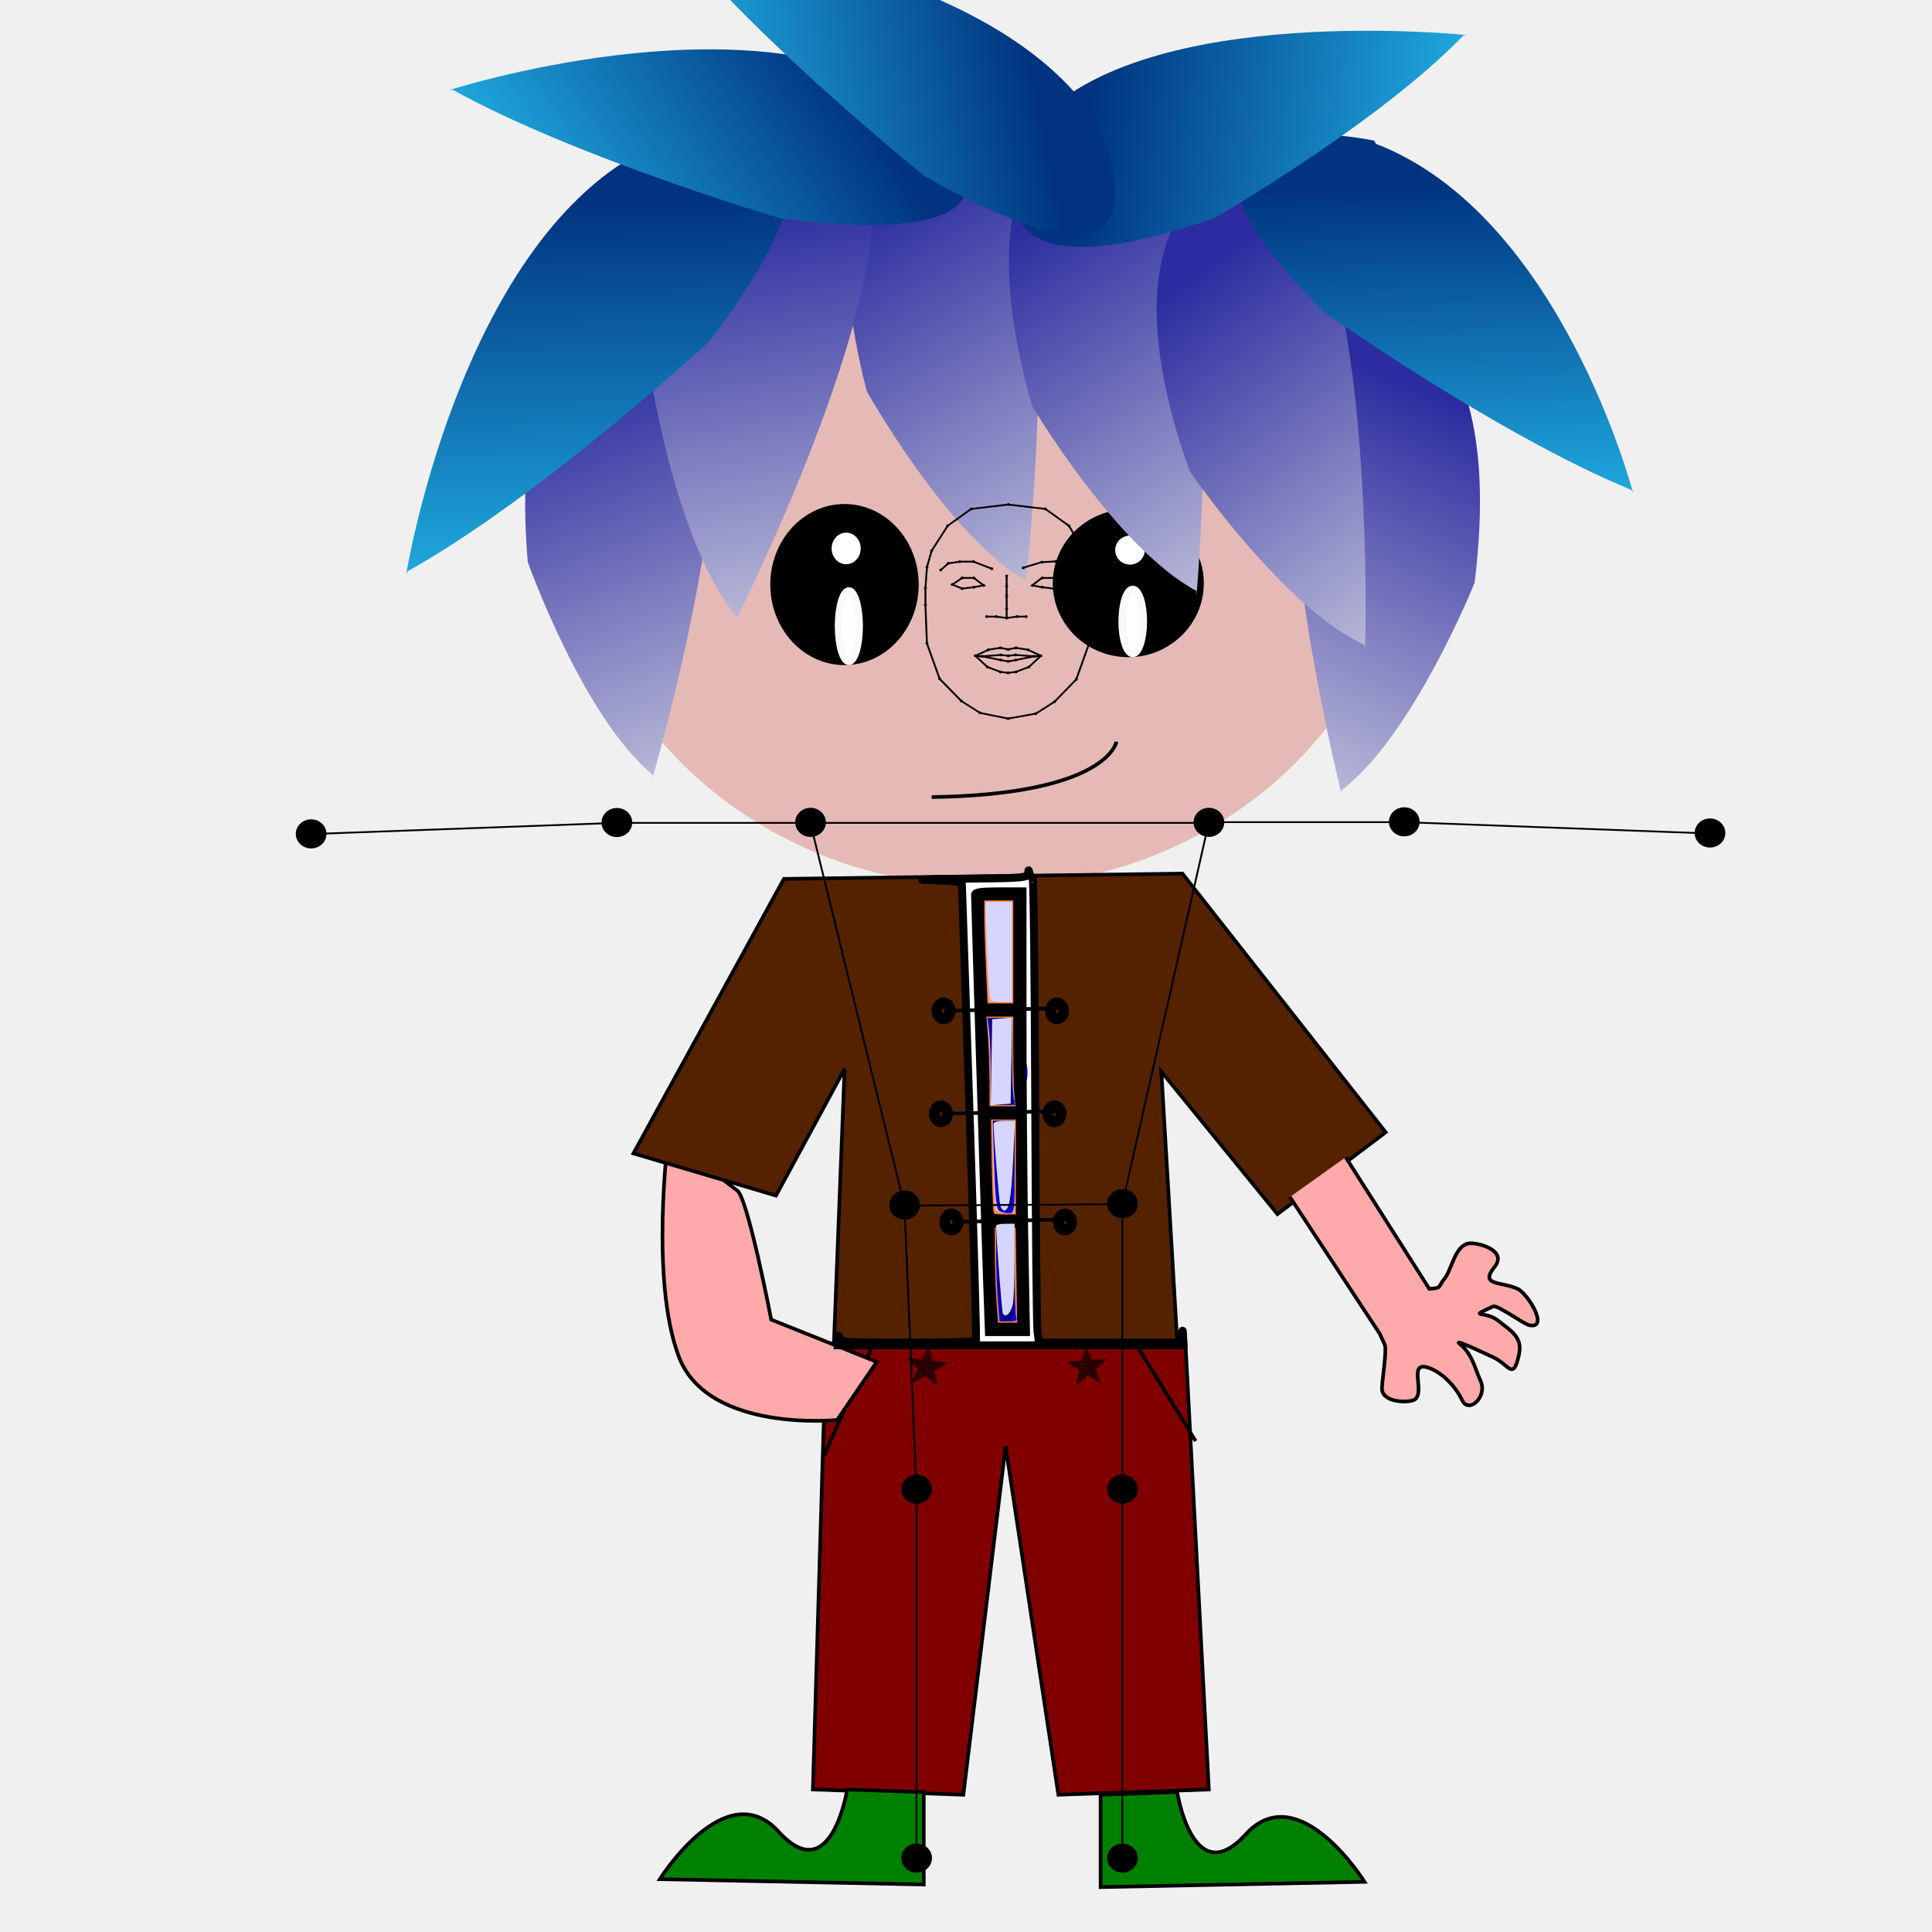
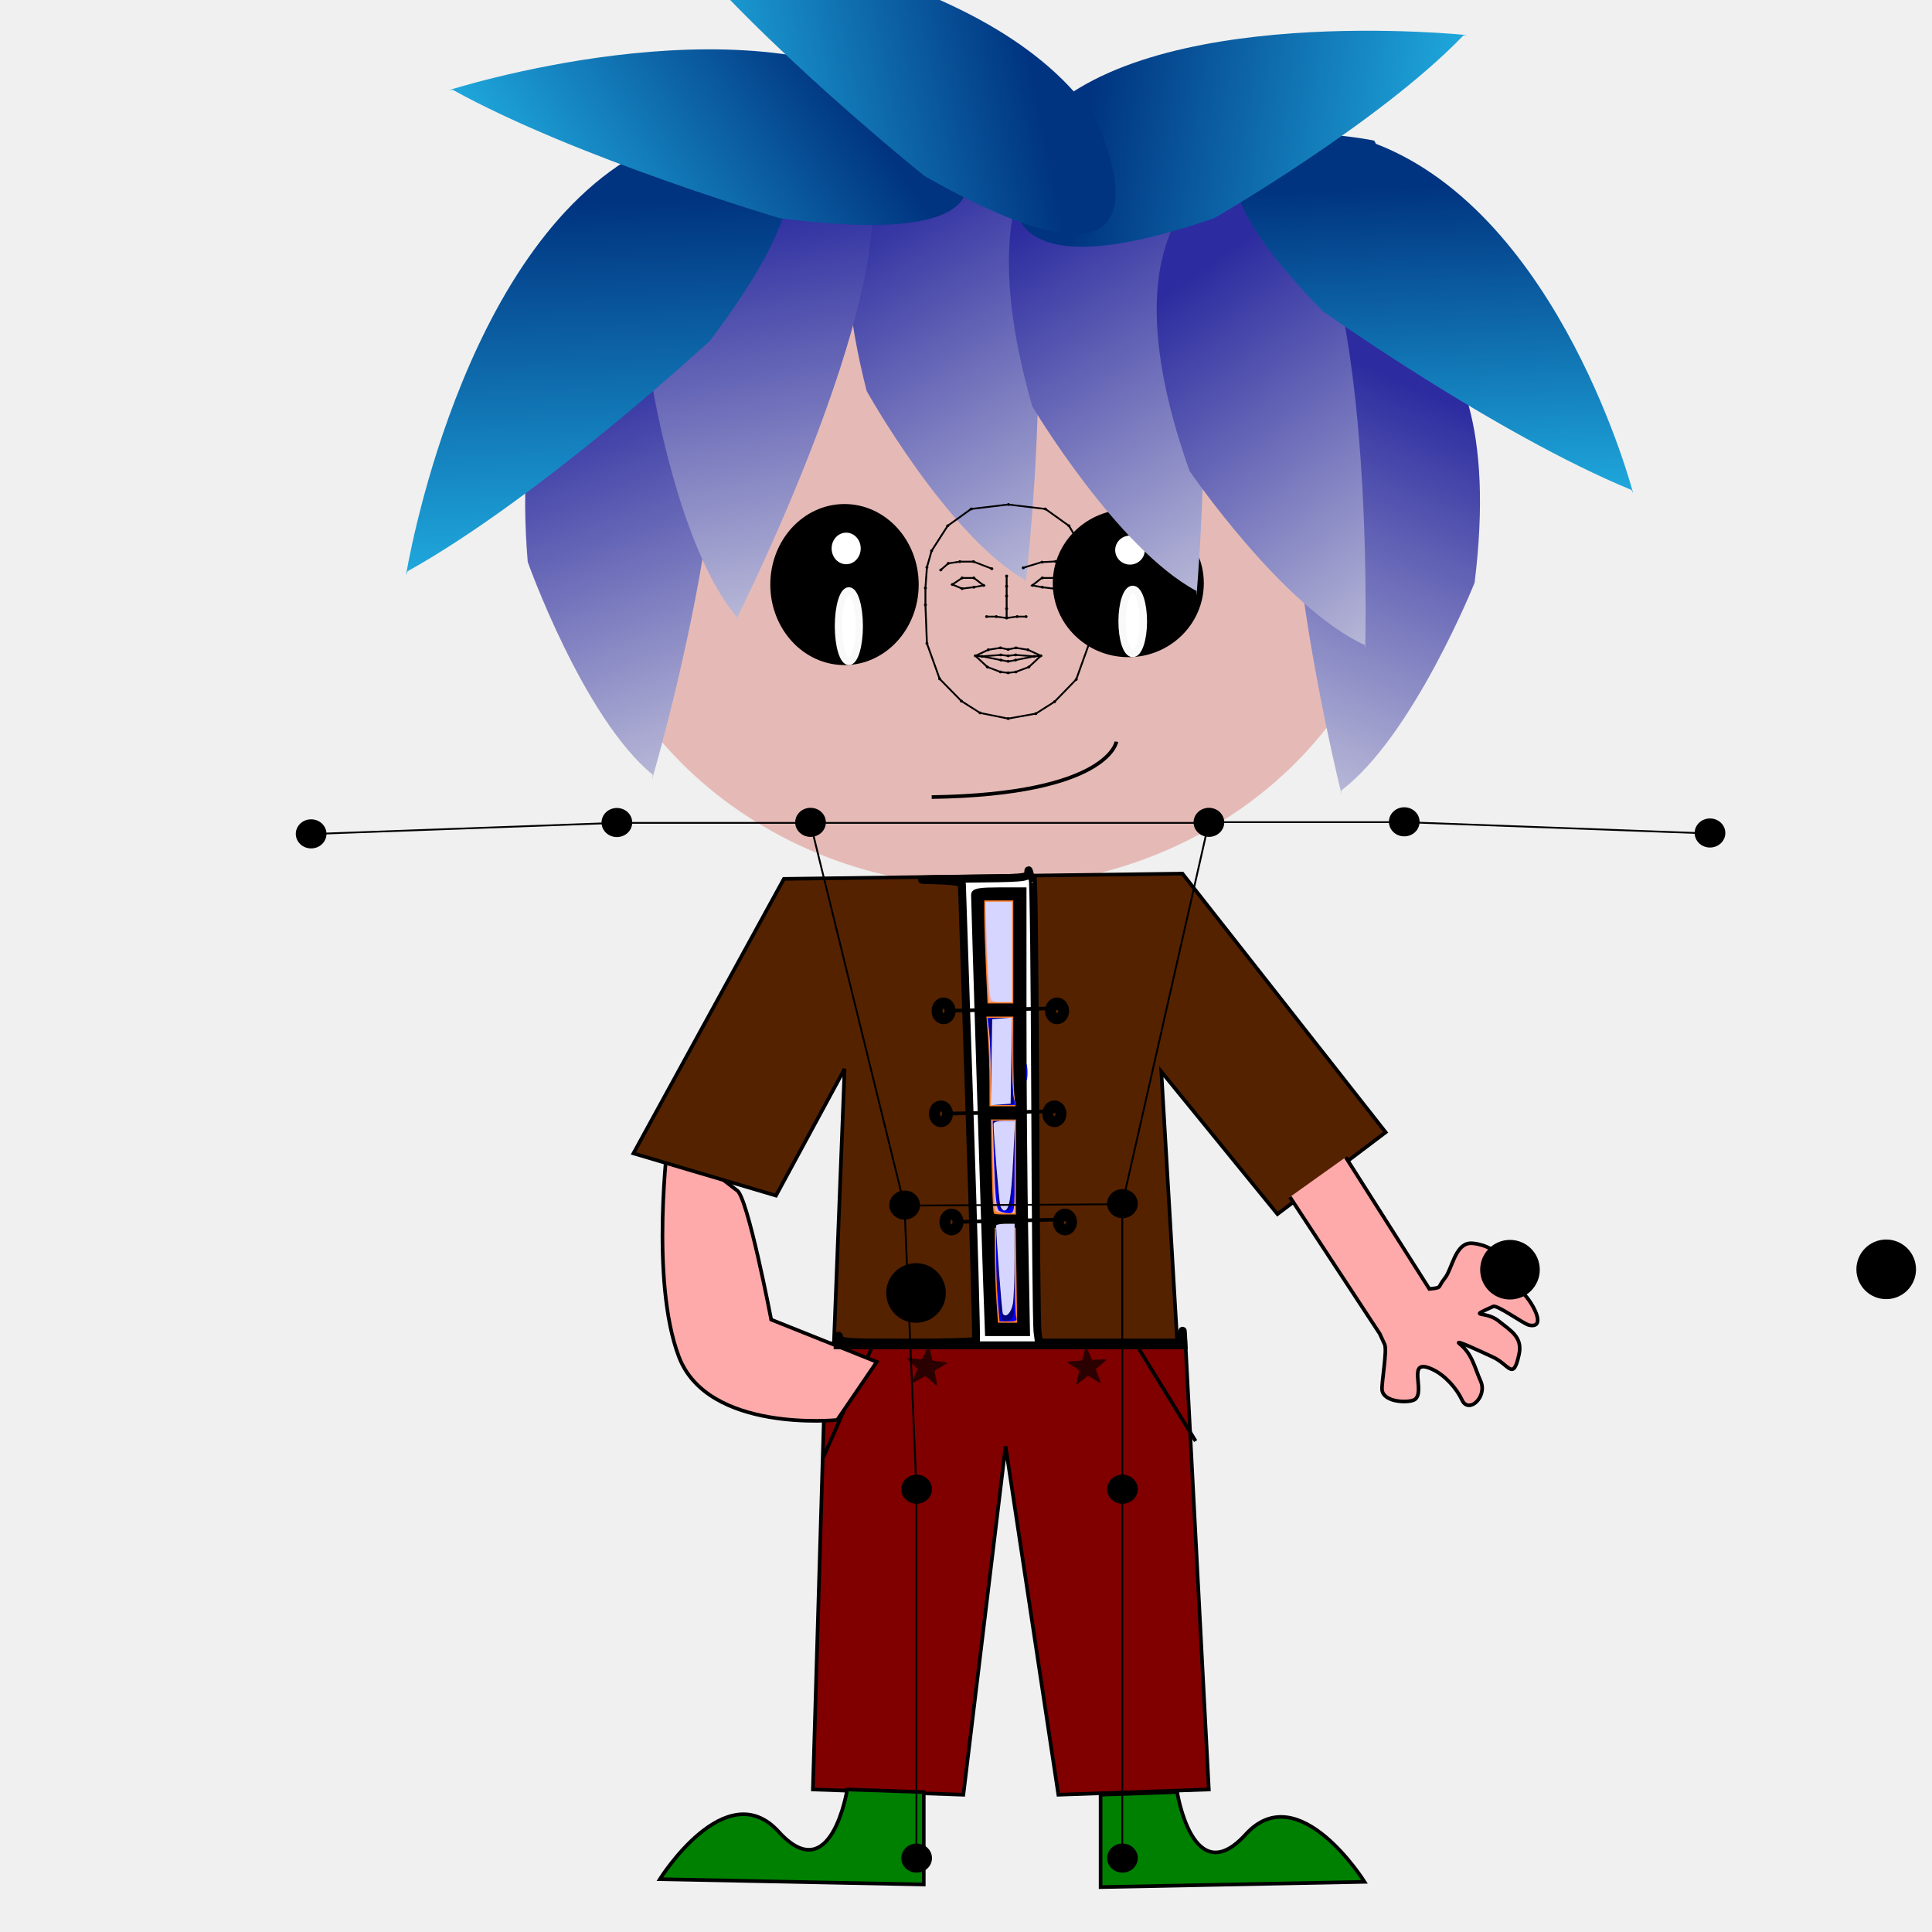
<svg xmlns="http://www.w3.org/2000/svg" xmlns:xlink="http://www.w3.org/1999/xlink" id="svg2" viewBox="0 0 531.5 531.5" version="1.0" width="566.933" height="566.933">
  <defs id="defs4">
    <linearGradient id="linearGradient2551">
      <stop id="stop2553" style="stop-color:#003380" offset="0" />
      <stop id="stop2555" style="stop-color:#2ad4ff" offset="1" />
    </linearGradient>
    <linearGradient id="linearGradient4985">
      <stop id="stop4987" style="stop-color:#2c2ca0" offset="0" />
      <stop id="stop4989" style="stop-color:#ececec" offset="1" />
    </linearGradient>
    <linearGradient id="linearGradient2939" y2="557.64" xlink:href="#linearGradient2551" gradientUnits="userSpaceOnUse" x2="-106.73" gradientTransform="matrix(-0.35013,0.6802,-0.89,-0.50663,599.26,295.66)" y1="440.74" x1="-180.07" />
    <linearGradient id="linearGradient2942" y2="557.64" xlink:href="#linearGradient2551" gradientUnits="userSpaceOnUse" x2="-106.73" gradientTransform="matrix(0.43166,0.70745,0.90133,-0.31379,-10.727,229.65)" y1="440.74" x1="-180.07" />
    <linearGradient id="linearGradient2945" y2="557.64" xlink:href="#linearGradient2551" gradientUnits="userSpaceOnUse" x2="-106.73" gradientTransform="matrix(-0.066015,0.76217,-1.0156,-0.13126,627.52,158.01)" y1="440.74" x1="-180.07" />
    <linearGradient id="linearGradient2948" y2="557.64" xlink:href="#linearGradient2551" gradientUnits="userSpaceOnUse" x2="-106.73" gradientTransform="matrix(-0.70271,0.48996,0.69721,0.70814,37.232,-176.57)" y1="440.74" x1="-180.07" />
    <linearGradient id="linearGradient2951" y2="557.64" xlink:href="#linearGradient2551" gradientUnits="userSpaceOnUse" x2="-106.73" gradientTransform="matrix(0.75788,0.51353,-0.66013,0.8733,510.01,-234.85)" y1="440.74" x1="-180.07" />
    <linearGradient id="linearGradient2954" y2="557.64" xlink:href="#linearGradient4985" gradientUnits="userSpaceOnUse" x2="-106.73" gradientTransform="matrix(-1.0333,0.7791,-0.093804,0.96797,158.12,-246.16)" y1="440.74" x1="-180.07" />
    <linearGradient id="linearGradient2957" y2="557.64" xlink:href="#linearGradient4985" gradientUnits="userSpaceOnUse" x2="-106.73" gradientTransform="matrix(-0.6044,1.1443,0.32633,0.91612,158.37,-180.13)" y1="440.74" x1="-180.07" />
    <linearGradient id="linearGradient2960" y2="557.64" xlink:href="#linearGradient4985" gradientUnits="userSpaceOnUse" x2="-106.73" gradientTransform="matrix(-0.67414,1.1046,0.26893,0.93458,134.63,-207.78)" y1="440.74" x1="-180.07" />
    <linearGradient id="linearGradient2963" y2="557.64" xlink:href="#linearGradient4985" gradientUnits="userSpaceOnUse" x2="-106.73" gradientTransform="matrix(-0.70535,1.085,0.24219,0.94186,98.241,-216.11)" y1="440.74" x1="-180.07" />
    <linearGradient id="linearGradient2966" y2="557.64" xlink:href="#linearGradient4985" gradientUnits="userSpaceOnUse" x2="-106.73" gradientTransform="matrix(-0.87594,0.95258,0.082196,0.96902,60.779,-187.9)" y1="440.74" x1="-180.07" />
    <linearGradient id="linearGradient2969" y2="557.64" xlink:href="#linearGradient4985" gradientUnits="userSpaceOnUse" x2="-106.73" gradientTransform="matrix(0.83742,0.98661,-0.12061,0.96499,503.61,-178.55)" y1="440.74" x1="-180.07" />
  </defs>
  <g id="illustration">
    <path id="path2781" style="fill:none;stroke:#000000;stroke-width:1px" d="m -50.1,326.01 c -0.242,0.25 -0.484,0.49 0,0 z" />
    <path id="path2791" style="opacity:0;stroke-width:3" d="m -106.735,492.287 c -2.107,2.749 -52.028,-17.379 -55.349,-16.394 -3.32,0.985 -34.188,45.08 -37.454,43.925 -3.265,-1.155 0.451,-54.852 -1.512,-57.706 -1.963,-2.854 -53.439,-18.585 -53.349,-22.047 0.089,-3.462 52.307,-16.521 54.414,-19.27 2.107,-2.749 1.161,-56.566 4.482,-57.551 3.32,-0.985 31.876,44.641 35.142,45.796 3.265,1.155 54.156,-16.375 56.119,-13.522 1.963,2.854 -32.606,44.111 -32.695,47.573 -0.089,3.462 32.309,46.446 30.202,49.194 z" />
    <path id="path2793" style="opacity:0;stroke-width:3" d="m -97.296,398.622 c 2.481,-0.242 32.071,-24.809 34.22,-23.547 2.149,1.262 -4.897,39.07 -3.9,41.355 0.997,2.284 33.505,22.835 32.969,25.268 -0.536,2.434 -38.671,7.416 -40.536,9.07 -1.865,1.654 -11.363,38.921 -13.844,39.163 -2.481,0.242 -19.003,-34.487 -21.152,-35.749 -2.149,-1.262 -40.528,1.22 -41.525,-1.064 -0.997,-2.284 26.927,-28.73 27.463,-31.164 0.536,-2.434 -13.684,-38.167 -11.82,-39.821 1.865,-1.654 35.645,16.731 38.125,16.489 z" />
    <path id="path2797" style="opacity:0;stroke-width:3" d="m -38.483,466.148 c -2.4,4.624 -82.095,-5.949 -86.754,-3.619 -4.66,2.33 -44.003,72.439 -49.142,71.585 -5.139,-0.853 -19.711,-79.915 -23.367,-83.626 -3.656,-3.711 -82.491,-19.464 -83.267,-24.616 -0.776,-5.152 69.913,-43.441 72.312,-48.065 2.4,-4.624 -6.979,-84.468 -2.32,-86.798 4.66,-2.33 62.919,53.067 68.058,53.92 5.139,0.853 78.177,-32.74 81.833,-29.029 3.656,3.711 -31.027,76.238 -30.25,81.39 0.776,5.152 55.296,64.234 52.896,68.858 z" />
    <g id="g2977">
      <ellipse id="path3179" style="opacity:0.8;fill:#d36b5f;fill-opacity:0.502" transform="translate(40.661,-91.487)" cx="231.259" cy="230.896" rx="114.359" ry="104.557" />
      <g id="g3503" transform="matrix(1.4259,0,0,1.3958,-247.58,-225.5)">
        <g id="g3505" transform="matrix(0.47141,0,0,0.46059,176.19,138.56)">
          <ellipse id="path3507" style="fill:#000000;fill-rule:evenodd;stroke:#000000;stroke-width:3" transform="translate(-7.2609,-97.296)" cx="463.607" cy="396.807" rx="29.407" ry="30.133" />
          <ellipse id="path3509" style="fill:#ffffff;fill-rule:evenodd;stroke:#f9f9f9;stroke-width:3" transform="translate(-9.4391,-92.939)" cx="467.6" cy="408.787" rx="4.357" ry="13.796" />
        </g>
        <circle id="path3511" style="fill:#ffffff;fill-rule:evenodd;stroke:#000000;stroke-width:3" transform="translate(-30.212,-25.54)" cx="421.857" cy="295.518" r="4.357" />
      </g>
      <path id="path3301" style="fill:url(#linearGradient2969);fill-rule:evenodd" d="M 405.67,160.31 C 416.23,74.61 366.8,80.095 366.8,80.095 l 0.16,1.292 c -27.87,18.278 2.17,137.38 2.17,137.38 l -0.16,-1.29 c 19.79,-14.94 36.7,-57.17 36.7,-57.17 z" />
      <path id="path5009" style="fill:url(#linearGradient2966);fill-rule:evenodd" d="m 145.18,154.58 c -7.14,-86.048 42.03,-78.604 42.03,-78.604 l -0.2,1.285 c 27.12,19.37 -7.63,137.19 -7.63,137.19 l 0.21,-1.28 c -19.18,-15.72 -34.41,-58.59 -34.41,-58.59 z" />
      <path id="path5033" style="fill:url(#linearGradient2963);fill-rule:evenodd" d="M 238.42,107.56 C 217.06,23.899 266.79,23.062 266.79,23.062 l 0.01,1.301 c 29.97,14.591 15.3,136.55 15.3,136.55 l -0.01,-1.3 c -21.53,-12.31 -43.67,-52.05 -43.67,-52.05 z" />
      <path id="path5035" style="fill:url(#linearGradient2960);fill-rule:evenodd" d="M 283.97,111.77 C 260.24,28.752 309.93,26.498 309.93,26.498 l 0.04,1.3 c 30.37,13.73 19.18,136.05 19.18,136.05 l -0.04,-1.3 c -21.87,-11.69 -45.14,-50.78 -45.14,-50.78 z" />
      <path id="path5037" style="fill:url(#linearGradient2957);fill-rule:evenodd" d="M 327.24,129.55 C 298.4,48.162 347.85,42.834 347.85,42.834 l 0.13,1.295 c 31.16,11.822 27.58,134.61 27.58,134.61 l -0.13,-1.3 c -22.55,-10.31 -48.19,-47.89 -48.19,-47.89 z" />
      <path id="path5045" style="fill:url(#linearGradient2954);fill-rule:evenodd" d="m 179.42,105.92 c 8.48,-85.93 55.51,-69.744 55.51,-69.744 l -0.44,1.226 c 23.19,23.941 -32.23,133.57 -32.23,133.57 l 0.44,-1.22 c -16.04,-18.92 -23.28,-63.83 -23.28,-63.83 z" />
      <path id="path3233" style="fill:url(#linearGradient2951);fill-rule:evenodd" d="M 195.3,93.759 C 253.7,16.263 177.25,40.474 177.25,40.474 l -0.41,1.045 c -50.66,26.642 -65.14,116.69 -65.14,116.69 l 0.41,-1.04 c 36.95,-20.6 83.19,-63.411 83.19,-63.411 z" />
      <path id="path2557" style="fill:url(#linearGradient2948);fill-rule:evenodd" d="m 363.96,85.638 c -61.7,-62.851 14.09,-46.951 14.09,-46.951 l 0.47,0.871 c 50.9,19.645 70.76,96.102 70.76,96.102 l -0.46,-0.87 C 411.61,119.46 363.96,85.638 363.96,85.638 Z" />
      <path id="path2561" style="fill:url(#linearGradient2945);fill-rule:evenodd" d="m 214.61,60.051 c 90.05,11.516 34.94,-34.713 34.94,-34.713 l -1.04,0.119 C 203.37,-0.899 123.49,24.815 123.49,24.815 l 1.04,-0.119 c 33.86,18.755 90.08,35.355 90.08,35.355 z" />
      <path id="path2563" style="fill:url(#linearGradient2942);fill-rule:evenodd" d="M 334.12,59.973 C 254.15,87.678 284.13,33.72 284.13,33.72 l 1.05,-0.082 C 315.29,0.312 403.64,9.665 403.64,9.665 l -1.05,0.082 c -23.1,24.042 -68.47,50.226 -68.47,50.226 z" />
      <path id="path3361" style="fill:url(#linearGradient2939);fill-rule:evenodd" d="m 254.34,48.429 c 78.95,44.804 45.49,-18.872 45.49,-18.872 l -1.01,-0.284 C 267.06,-12.23 183.38,-18.734 183.38,-18.734 l 1.01,0.284 c 24.23,30.198 69.95,66.879 69.95,66.879 z" />
      <g id="g3497" transform="matrix(1.401,0,0,1.5206,-315.91,-259.65)">
        <g id="g3471" transform="matrix(0.47141,0,0,0.46059,176.19,138.56)">
          <ellipse id="path3449" style="fill:#000000;fill-rule:evenodd;stroke:#000000;stroke-width:3" transform="translate(-7.2609,-97.296)" cx="463.607" cy="396.807" rx="29.407" ry="30.133" />
          <ellipse id="path3453" style="fill:#ffffff;fill-rule:evenodd;stroke:#f9f9f9;stroke-width:3" transform="translate(-9.4391,-92.939)" cx="467.6" cy="408.787" rx="4.357" ry="13.796" />
        </g>
        <circle id="path3477" style="fill:#ffffff;fill-rule:evenodd;stroke:#000000;stroke-width:3" transform="translate(-30.212,-25.54)" cx="421.857" cy="295.518" r="4.357" />
      </g>
      <path id="path2626" style="fill:none;stroke:#000000;stroke-width:1px" d="m 256.31,219.28 c 48.65,-0.73 50.83,-15.25 50.83,-15.25" />
      <g id="g2852" transform="translate(44.291,-102.38)">
        <path id="path2776" style="fill:#800000;fill-rule:evenodd;stroke:#000000;stroke-width:1px" d="m 182.97,471.96 -3.63,122.71 41.39,1.45 11.62,-95.85 14.52,95.85 41.39,-1.45 -6.54,-124.89 z" />
        <path id="path2784" style="fill:#2b0000;fill-rule:evenodd" transform="translate(7.987,-69.704)" d="m 205.483,553.279 c -0.214,0.122 -2.932,-2.571 -3.177,-2.598 -0.245,-0.027 -3.482,2.014 -3.664,1.848 -0.182,-0.166 1.539,-3.583 1.489,-3.824 -0.05,-0.241 -2.991,-2.689 -2.89,-2.914 0.101,-0.224 3.883,0.357 4.097,0.235 0.214,-0.122 1.633,-3.676 1.878,-3.649 0.245,0.027 0.861,3.804 1.043,3.969 0.182,0.166 4.001,0.417 4.051,0.658 0.05,0.241 -3.351,1.994 -3.453,2.218 -0.101,0.224 0.839,3.934 0.626,4.056 z" />
        <path id="path2786" style="fill:#2b0000;fill-rule:evenodd" transform="translate(-5.8087,-65.348)" d="m 264.296,548.196 c -0.183,0.153 -3.232,-1.956 -3.47,-1.941 -0.238,0.016 -2.98,2.51 -3.182,2.383 -0.202,-0.127 0.862,-3.678 0.773,-3.9 -0.089,-0.221 -3.308,-2.059 -3.25,-2.29 0.059,-0.231 3.764,-0.317 3.948,-0.47 0.183,-0.153 0.936,-3.782 1.174,-3.798 0.238,-0.016 1.465,3.482 1.666,3.609 0.202,0.127 3.887,-0.279 3.975,-0.058 0.089,0.221 -2.859,2.469 -2.918,2.7 -0.059,0.231 1.466,3.61 1.283,3.763 z" />
        <path id="path2788" style="fill:none;stroke:#000000;stroke-width:1px" d="m 196.04,471.96 -13.79,31.22" />
        <path id="path2790" style="fill:none;stroke:#000000;stroke-width:1px" d="m 267.2,470.5 17.43,28.32" />
      </g>
      <path id="path2873" style="fill:#ffaaaa;fill-rule:evenodd;stroke:#000000;stroke-width:1px" d="m 202.72,327.47 c 2.9,1.45 9.44,35.57 9.44,35.57 l 29.04,11.62 -10.89,15.98 c 0,0 -35.58,3.63 -43.56,-17.43 -7.99,-21.06 -2.91,-60.27 -2.91,-60.27 z" />
      <g id="g2942" transform="translate(44.291,-91.487)">
        <g id="g2711" transform="translate(-177.89)">
          <path id="path3626" style="fill:#552200;fill-rule:evenodd;stroke:#000000;stroke-width:1px" d="m 349.25,333.27 -41.39,75.52 39.21,11.61 18.88,-34.85 -2.91,74.79 h 94.4 l -4.36,-74.06 31.95,39.21 29.77,-22.51 -55.91,-71.16 z" />
          <path id="path2683" style="fill:none;stroke:#000000;stroke-width:1px" d="m 397.17,333.27 c -0.97,-0.96 -0.97,-0.96 0,0 z" />
          <path id="path2693" style="fill:#ffffff;fill-rule:evenodd;stroke:#000000;stroke-width:2.178" d="m 364.16,459.95 c 0.06,-1.23 0.16,-1.32 0.41,-0.36 0.31,1.17 1.82,1.27 18.76,1.27 10.13,0 18.56,-0.24 18.75,-0.54 0.18,-0.3 -0.6,-28.48 -1.75,-62.63 -1.15,-34.14 -2.09,-62.48 -2.11,-62.96 -0.01,-0.64 -2.55,-0.95 -8.92,-1.12 -4.89,-0.12 -0.8,-0.3 9.08,-0.38 16.54,-0.15 17.98,-0.26 18.06,-1.43 0.08,-1.21 0.1,-1.21 0.41,0 0.18,0.7 0.56,1.27 0.83,1.27 0.27,0 0.59,27.37 0.71,60.81 0.12,33.45 0.4,62.2 0.63,63.9 l 0.4,3.08 h 19.47 19.48 l 0.3,-2 c 0.28,-1.85 0.31,-1.83 0.41,0.37 l 0.11,2.36 h -47.56 -47.56 z m 51.22,-28.25 c -0.26,-14.44 -0.48,-41.73 -0.48,-60.63 V 336.7 h -6.54 c -4.74,0 -6.53,0.25 -6.52,0.91 0.01,2.53 2.91,95.67 3.33,107.1 l 0.48,13.25 h 5.11 5.1 z" />
        </g>
        <g id="g2908">
          <g id="g2875">
            <g id="g2716">
              <g id="g2654" style="fill:#552200;stroke:#000000">
                <ellipse id="path2628" style="fill:#552200;fill-rule:evenodd;stroke:#000000;stroke-width:3" cx="215.285" cy="369.579" rx="1.815" ry="2.178" />
                <ellipse id="path2630" style="fill:#552200;fill-rule:evenodd;stroke:#000000;stroke-width:3" transform="translate(31.222)" cx="215.285" cy="369.579" rx="1.815" ry="2.178" />
                <path id="path2652" style="fill:#552200;fill-rule:evenodd;stroke:#000000;stroke-width:1px" d="m 215.65,369.58 31.22,-0.73" />
              </g>
              <g id="g2659" style="fill:#552200;stroke:#000000" transform="translate(2.1783,58.087)">
                <ellipse id="path2661" style="fill:#552200;fill-rule:evenodd;stroke:#000000;stroke-width:3" cx="215.285" cy="369.579" rx="1.815" ry="2.178" />
                <ellipse id="path2663" style="fill:#552200;fill-rule:evenodd;stroke:#000000;stroke-width:3" transform="translate(31.222)" cx="215.285" cy="369.579" rx="1.815" ry="2.178" />
                <path id="path2665" style="fill:#552200;fill-rule:evenodd;stroke:#000000;stroke-width:1px" d="m 215.65,369.58 31.22,-0.73" />
              </g>
              <g id="g2667" style="fill:#552200;stroke:#000000" transform="translate(-0.72609,28.317)">
                <ellipse id="path2669" style="fill:#552200;fill-rule:evenodd;stroke:#000000;stroke-width:3" cx="215.285" cy="369.579" rx="1.815" ry="2.178" />
                <ellipse id="path2671" style="fill:#552200;fill-rule:evenodd;stroke:#000000;stroke-width:3" transform="translate(31.222)" cx="215.285" cy="369.579" rx="1.815" ry="2.178" />
                <path id="path2673" style="fill:#552200;fill-rule:evenodd;stroke:#000000;stroke-width:1px" d="m 215.65,369.58 31.22,-0.73" />
              </g>
            </g>
            <path id="path2730" style="fill:#ff7f2a;fill-rule:evenodd;stroke:#000000;stroke-width:2.178" d="m 225.87,358.26 c -0.26,-5.69 -0.48,-12.55 -0.48,-15.25 v -4.9 h 5.08 5.09 v 15.25 15.25 h -4.61 -4.61 z" />
            <path id="path2732" style="fill:#ff7f2a;fill-rule:evenodd;stroke:#000000;stroke-width:2.178" d="m 226.84,389.48 c 0,-4.09 -0.22,-10.14 -0.47,-13.43 l -0.47,-5.99 h 4.83 4.83 v 11.16 c 0,6.14 0.2,12.19 0.45,13.43 l 0.45,2.27 h -4.81 -4.81 z" />
            <path id="path2734" style="fill:#ff7f2a;fill-rule:evenodd;stroke:#000000;stroke-width:2.178" d="m 227.97,425.06 c -0.2,-0.9 -0.45,-7.27 -0.56,-14.16 l -0.2,-12.53 4.53,0.01 h 4.54 v 14.15 14.16 h -3.98 c -3.54,0 -4.02,-0.18 -4.33,-1.63 z" />
            <path id="path2736" style="fill:#ff7f2a;fill-rule:evenodd;stroke:#000000;stroke-width:2.178" d="m 228.77,449.82 c -0.26,-3.66 -0.48,-10.03 -0.48,-14.16 v -7.51 h 3.97 3.96 l 0.21,14.15 0.21,14.16 h -3.7 -3.7 z" />
            <path id="path2746" style="fill:#e9afaf;fill-rule:evenodd" d="m 227.32,358.99 c -0.26,-4.5 -0.47,-10.71 -0.47,-13.8 l -0.01,-5.63 h 3.63 3.63 v 13.8 13.79 h -3.15 -3.16 z" />
            <path id="path2748" style="fill:#e9afaf;fill-rule:evenodd" d="m 228.29,390.57 c 0,-2.7 -0.21,-8.09 -0.47,-11.98 l -0.47,-7.08 h 3.38 3.37 l 0.01,8.17 c 0,4.49 0.21,9.88 0.46,11.98 l 0.46,3.81 h -3.37 -3.37 z" />
            <path id="path2750" style="fill:#e9afaf;fill-rule:evenodd" d="m 229.39,424.33 c -0.18,-0.5 -0.41,-6.21 -0.53,-12.7 l -0.2,-11.8 h 3.08 3.09 v 12.7 12.71 h -2.56 c -1.41,0 -2.71,-0.41 -2.88,-0.91 z" />
            <path id="path2752" style="fill:#0000ff;fill-rule:evenodd" d="m 230.22,449.46 c -0.26,-3.06 -0.47,-8.78 -0.47,-12.71 v -7.15 h 2.54 2.54 v 11.56 c 0,6.35 0.2,12.07 0.44,12.7 0.35,0.91 -0.08,1.15 -2.07,1.15 h -2.51 z" />
            <path id="path2754" style="fill:#0000ff;fill-rule:evenodd" d="m 230.58,424.6 c -0.73,-0.46 -1.08,-3.7 -1.37,-12.7 l -0.4,-12.07 h 3.01 3.01 v 12.7 c 0,12.7 0,12.71 -1.63,12.7 -0.9,-0.01 -2.08,-0.29 -2.62,-0.63 z" />
            <path id="path2756" style="fill:#0000ff;fill-rule:evenodd" d="m 237.94,386.39 c 0.01,-1.99 0.15,-2.72 0.32,-1.62 0.16,1.1 0.16,2.74 -0.01,3.63 -0.18,0.89 -0.31,-0.01 -0.31,-2.01 z" />
            <path id="path2758" style="fill:#0000ff;fill-rule:evenodd" d="m 228.29,387.3 c 0,-4.49 -0.21,-9.88 -0.47,-11.98 l -0.45,-3.81 h 3.37 3.36 v 9.71 c 0,5.34 0.21,10.73 0.46,11.98 l 0.45,2.27 h -3.36 -3.36 z" />
            <path id="path2762" style="fill:#000080;fill-rule:evenodd" d="m 230.91,452.65 c -0.2,-1.3 -0.56,-7.02 -0.8,-12.71 l -0.43,-10.34 h 2.58 2.57 v 12.26 c 0,10.52 -0.16,12.33 -1.15,12.71 -2.01,0.77 -2.41,0.49 -2.77,-1.92 z" />
            <path id="path2764" style="fill:#000080;fill-rule:evenodd" d="m 230.18,421.43 c -0.21,-1.7 -0.58,-7.25 -0.82,-12.34 l -0.45,-9.26 h 2.96 2.96 v 5.26 c -0.01,2.9 -0.22,8.45 -0.48,12.35 -0.44,6.75 -0.54,7.07 -2.13,7.07 -1.41,0 -1.72,-0.46 -2.04,-3.08 z" />
            <path id="path2766" style="fill:#000080;fill-rule:evenodd" d="m 228.29,385.12 c -0.01,-5.69 -0.21,-11.08 -0.45,-11.98 -0.41,-1.52 -0.21,-1.63 2.91,-1.63 h 3.35 v 10.83 c 0,5.96 0.2,11.35 0.44,11.98 0.37,0.95 -0.15,1.15 -2.9,1.15 h -3.35 z" />
            <path id="path2768" style="fill:#d5d5ff;fill-rule:evenodd" d="m 228,364.79 c -0.2,-1.29 -0.55,-7.5 -0.79,-13.79 l -0.43,-11.44 h 3.66 3.66 v 13.8 13.79 h -2.87 c -2.68,0 -2.89,-0.15 -3.23,-2.36 z" />
            <path id="path2770" style="fill:#d5d5ff;fill-rule:evenodd" d="m 228.46,383.72 0.2,-11.85 2.74,-0.22 2.74,-0.23 -0.2,11.84 -0.2,11.85 -2.74,0.22 -2.74,0.23 z" />
            <path id="path2772" style="fill:#d5d5ff;fill-rule:evenodd" d="m 230.9,423.24 c -0.33,-1.04 -1.85,-19.32 -1.87,-22.5 -0.01,-0.58 1.06,-0.91 2.96,-0.91 h 2.96 l -0.52,10.71 c -0.52,10.63 -1.1,13.97 -2.44,13.97 -0.38,0 -0.87,-0.57 -1.09,-1.27 z" />
            <path id="path2774" style="fill:#d5d5ff;fill-rule:evenodd" d="m 231.6,452.89 c -0.28,-0.46 -1.83,-20.76 -1.85,-24.2 0,-0.3 1.14,-0.54 2.54,-0.54 h 2.54 l -0.01,9.62 c 0,5.29 -0.21,10.82 -0.45,12.3 -0.42,2.54 -1.97,4.12 -2.77,2.82 z" />
          </g>
        </g>
      </g>
      <path id="path2981" style="fill:#ffaaaa;fill-rule:evenodd;stroke:#000000;stroke-width:1px" d="m 354.86,329.3 24.71,37.61 c 0.46,0.99 0.91,1.97 1.36,2.95 0.73,1.61 -0.91,10.69 -0.72,12.48 0.39,3.62 7.68,3.68 9.06,2.63 2.99,-2.26 -2.6,-11.68 4.79,-8.26 3.54,1.64 6.75,5.38 8.14,8.42 1.83,3.99 7.09,-0.89 5.12,-5.21 -1.59,-3.47 -2.23,-7.38 -5.76,-10.22 -1.91,-1.54 5.92,2.15 9.18,3.66 4.49,2.07 5.52,6.71 7.15,-0.77 1.03,-4.76 -2.29,-6.5 -5.65,-9.21 -3.74,-3.01 -8.74,-0.64 -1.46,-3.97 1.11,-0.51 8.4,4.82 9.85,5.13 5.73,1.25 -0.29,-8.67 -3.14,-9.98 -4.47,-2.07 -10.59,-0.75 -6.33,-6.03 3.71,-4.61 -4.7,-6.73 -6.9,-6.49 -3.99,0.43 -4.86,7.19 -6.72,9.51 -2.28,2.83 -0.6,2.64 -4.32,3.04 L 370.2,318.35" />
      <path id="path2807" style="fill:#008000;fill-rule:evenodd;stroke:#000000;stroke-width:1px" d="m 302.78,493.74 v 25.41 l 72.61,-1.45 c 0,0 -18.15,-29.04 -32.68,-13.07 -14.52,15.97 -18.87,-11.62 -18.87,-11.62 z" />
      <path id="path2809" style="fill:#008000;fill-rule:evenodd;stroke:#000000;stroke-width:1px" d="m 254.13,493.01 v 25.42 l -72.61,-1.46 c 0,0 18.15,-29.04 32.68,-13.07 14.52,15.98 18.87,-11.61 18.87,-11.61 z" />
+       <circle id="rightShoulder_1_" cx="518.9" cy="349.2" r="8.2" />
+       <circle id="rightElbow_1_" cx="415.4" cy="349.3" r="8.2" />
+       <circle id="rightWrist_1_" cx="252" cy="355.7" r="8.2" />
+       <circle id="rightHip_1_" cx="569.2" cy="565" r="8.2" />
+       <circle id="rightKnee_1_" cx="575.6" cy="725.2" r="8.2" />
+       <circle id="rightAnkle_1_" cx="575.6" cy="933.2" r="8.2" />
+       <circle id="leftElbow_1_" cx="836.2" cy="348.9" r="8.2" />
+       <circle id="leftWrist_1_" cx="999.6" cy="355.2" r="8.2" />
+       <circle id="leftHip_1_" cx="685.6" cy="564.2" r="8.2" />
+       <circle id="leftKnee_1_" cx="685.6" cy="725.2" r="8.2" />
+       <circle id="leftAnkle_1_" cx="685.6" cy="933.2" r="8.2" />
+       <circle id="rightEye0_1_" cx="594.7" cy="215.1" r="0.8" />
+       <circle id="rightBrow1_1_" cx="592.5" cy="203.2" r="0.8" />
+       <circle id="rightBrow4_1_" cx="615.8" cy="206.2" r="0.8" />
+       <circle id="nose1_1_" cx="623.7" cy="216.1" r="0.8" />
+       <circle id="rightBrow3_1_" cx="606" cy="202.2" r="0.8" />
+       <circle id="rightEye1_1_" cx="599.9" cy="211.4" r="0.8" />
+       <circle id="rightBrow0_1_" cx="588.5" cy="206.9" r="0.8" />
+       <circle id="rightBrow2_1_" cx="598.7" cy="202.2" r="0.8" />
+       <circle id="rightEye5_1_" cx="599.9" cy="217.4" r="0.8" />
+       <circle id="rightEye2_1_" cx="606.2" cy="211.4" r="0.8" />
+       <circle id="rightEye3_1_" cx="611.4" cy="215.6" r="0.8" />
+       <circle id="nose0_1_" cx="623.7" cy="210.3" r="0.8" />
+       <circle id="nose3_1_" cx="623.7" cy="228.7" r="0.8" />
+       <circle id="rightNose0_1_" cx="613" cy="233.2" r="0.8" />
+       <circle id="rightMouthCorner_1_" cx="607" cy="255.3" r="0.8" />
+       <circle id="rightNose1_1_" cx="618.2" cy="233.2" r="0.8" />
+       <circle id="rightUpperLipTop0_1_" cx="613.9" cy="251.9" r="0.8" />
+       <circle id="nose2_1_" cx="623.7" cy="221.6" r="0.8" />
+       <circle id="nose4_1_" cx="623.7" cy="234" r="0.8" />
+       <circle id="upperLipTopMid_1_" cx="624.5" cy="251.7" r="0.8" />
+       <circle id="rightUpperLipTop1_1_" cx="620.4" cy="250.8" r="0.8" />
+       <path id="rightMiddleLip_1_" d="m 610.6,254.8 c 0.4,0 0.8,0.4 0.8,0.8 0,0.4 -0.4,0.8 -0.8,0.8 -0.4,0 -0.8,-0.4 -0.8,-0.8 0,-0.4 0.4,-0.8 0.8,-0.8 z" />
+       <circle id="lowerLipBottomMid_1_" cx="624.5" cy="264.9" r="0.8" />
+       <circle id="upperLipBottomMid_1_" cx="624.5" cy="255.3" r="0.8" />
+       <circle id="lowerLipTopMid_1_" cx="624.5" cy="258.4" r="0.8" />
+       <circle id="rightUpperLipBottom1" cx="620.6" cy="254.8" r="0.8" />
+       <circle id="rightLowerLipTop0_1_" cx="620.6" cy="257.7" r="0.8" />
+       <circle id="rightLowerLipBottom1_1_" cx="620.4" cy="264.4" r="0.8" />
+       <circle id="rightLowerLipBottom0_1_" cx="613.4" cy="261.6" r="0.8" />
+       <circle id="rightEye4_1_" cx="606.2" cy="216.6" r="0.8" />
+       <circle id="jawMid_1_" cx="624.5" cy="290.7" r="0.8" />
+       <circle id="rightJaw7_1_" cx="609.5" cy="287.5" r="0.8" />
+       <circle id="rightJaw6" cx="599.5" cy="280.8" r="0.8" />
+       <circle id="rightJaw5_1_" cx="587.9" cy="268.3" r="0.8" />
+       <circle id="rightJaw4_1_" cx="581.1" cy="248.3" r="0.8" />
+       <circle id="rightJaw3_1_" cx="580.3" cy="226.6" r="0.8" />
+       <circle id="rightJaw2_1_" cx="580.3" cy="217.1" r="0.8" />
+       <circle id="rightJaw1_1_" cx="581.1" cy="205.4" r="0.8" />
+       <circle id="rightJaw0_1_" cx="583.6" cy="196.1" r="0.8" />
+       <circle id="topMid" cx="624.7" cy="170" r="0.8" />
+       <circle id="leftTop0_1_" cx="644.4" cy="172.5" r="0.8" />
+       <circle id="leftTop1_1_" cx="657" cy="182" r="0.8" />
+       <circle id="leftEye0_1_" cx="654.3" cy="215.1" r="0.8" />
+       <circle id="leftBrow1_1_" cx="656.2" cy="203.6" r="0.8" />
+       <circle id="leftBrow4_1_" cx="632.6" cy="205.7" r="0.8" />
+       <circle id="leftBrow3_1_" cx="642.6" cy="202.5" r="0.8" />
+       <circle id="leftEye1" cx="649.1" cy="211.4" r="0.8" />
+       <circle id="leftBrow0_1_" cx="660.2" cy="206.5" r="0.8" />
+       <circle id="leftBrow2_1_" cx="649.9" cy="202.1" r="0.8" />
+       <circle id="leftEye5_1_" cx="649.1" cy="217.4" r="0.8" />
+       <circle id="leftEye2_1_" cx="642.8" cy="211.4" r="0.8" />
+       <circle id="leftEye3_1_" cx="637.6" cy="215.6" r="0.8" />
+       <circle id="leftNose0_1_" cx="634.1" cy="233.2" r="0.8" />
+       <circle id="leftMouthCorner_1_" cx="642" cy="255.3" r="0.8" />
+       <circle id="leftNose1_1_" cx="629.3" cy="233.2" r="0.8" />
+       <circle id="leftUpperLipTop0_1_" cx="635.1" cy="251.9" r="0.8" />
+       <circle id="leftUpperLipTop1_1_" cx="628.7" cy="250.8" r="0.8" />
+       <path id="leftMiddleLip_1_" d="m 638.4,254.8 c 0.4,0 0.8,0.4 0.8,0.8 0,0.4 -0.4,0.8 -0.8,0.8 -0.4,0 -0.8,-0.4 -0.8,-0.8 0,-0.4 0.4,-0.8 0.8,-0.8 z" />
+       <circle id="leftUpperLipBottom1_1_" cx="628.5" cy="254.8" r="0.8" />
+       <circle id="leftLowerLipTop0_1_" cx="628.5" cy="257.7" r="0.8" />
+       <circle id="leftLowerLipBottom1_1_" cx="628.7" cy="264.4" r="0.8" />
+       <circle id="leftLowerLipBottom0_1_" cx="635.6" cy="261.6" r="0.8" />
+       <circle id="leftEye4_1_" cx="642.8" cy="216.6" r="0.8" />
+       <circle id="leftJaw7_1_" cx="639.3" cy="287.9" r="0.8" />
+       <circle id="leftJaw6" cx="649.3" cy="281.2" r="0.8" />
+       <circle id="leftJaw5_1_" cx="660.9" cy="268.6" r="0.8" />
+       <circle id="leftJaw4_1_" cx="667.7" cy="248.6" r="0.8" />
+       <circle id="leftJaw3_1_" cx="668.5" cy="227" r="0.8" />
+       <circle id="leftJaw2_1_" cx="668.5" cy="217.4" r="0.8" />
+       <circle id="leftJaw1_1_" cx="667.7" cy="205.7" r="0.8" />
+       <circle id="leftJaw0_1_" cx="665.2" cy="196.5" r="0.8" />
+       <circle id="rightTop0_1_" cx="604.8" cy="172.5" r="0.8" />
+       <circle id="rightTop1_1_" cx="592.2" cy="182" r="0.8" />
+       <circle id="leftShoulder_1_" cx="731.8" cy="349.2" r="8.2" />
    </g>
    <g id="skeleton_1_" transform="matrix(0.5147558,0,0,0.4879107,-44.12402,55.85217)">
      <polygon style="fill:none;stroke:#000000;stroke-miterlimit:10" points="685.5,564.5 731.7,349.5 518.8,349.5 569.1,565.3 " id="polygon1551" />
      <polyline style="fill:none;stroke:#000000;stroke-miterlimit:10" points="517.8,349.5 415.1,349.5 251.8,355.8  " id="polyline1553" />
      <polyline style="fill:none;stroke:#000000;stroke-miterlimit:10" points="733.2,349.1 836.4,349.1 999.7,355.5  " id="polyline1555" />
      <polyline style="fill:none;stroke:#000000;stroke-miterlimit:10" points="569.1,565.3 575.5,725.5 575.5,933.5  " id="polyline1557" />
      <polyline style="fill:none;stroke:#000000;stroke-miterlimit:10" points="685.5,564.5 685.5,725.5 685.5,933.5  " id="polyline1559" />
      <polyline style="fill:none;stroke:#000000;stroke-miterlimit:10" points="624.5,170 604.7,172.5 592.2,182 583.6,196.1    581.1,205.4 580.3,217.1 580.3,226.6 581.1,248.3 587.9,268.3 599.5,280.8 609.5,287.5 624.5,290.7 639.3,287.9 649.3,281.2    660.9,268.6 667.7,248.6 668.5,227 668.5,217.4 667.7,205.7 665.2,196.5 657,182 644.4,172.5 624.5,170  " id="polyline1561" />
      <polyline style="fill:none;stroke:#000000;stroke-miterlimit:10" points="588.5,206.9 592.5,203.2 598.7,202.2 606,202.2    615.8,206.2  " id="polyline1563" />
      <polygon style="fill:none;stroke:#000000;stroke-miterlimit:10" points="606.2,216.6 599.9,217.4 594.7,215.1 599.9,211.4 606.2,211.4 611.4,215.6 " id="polygon1565" />
      <polyline style="fill:none;stroke:#000000;stroke-miterlimit:10" points="613,233.2 618.2,233.2 623.7,234 623.7,228.7    623.7,221.6 623.7,216.1 623.7,210.3  " id="polyline1567" />
      <polyline style="fill:none;stroke:#000000;stroke-miterlimit:10" points="660,206.5 656,203.6 649.7,202.1 642.4,202.5    632.4,205.7  " id="polyline1569" />
      <polygon style="fill:none;stroke:#000000;stroke-miterlimit:10" points="642.5,216.6 648.8,217.4 654.1,215.1 648.8,211.4 642.5,211.4 637.4,215.6 " id="polygon1571" />
      <polyline style="fill:none;stroke:#000000;stroke-miterlimit:10" points="634.1,233.2 629.1,233.2 623.7,234  " id="polyline1573" />
      <polygon style="fill:none;stroke:#000000;stroke-miterlimit:10" points="620.4,264.4 613.4,261.6 607,255.3 613.9,251.9 620.4,250.8 624.5,251.7 628.7,250.8 635.1,251.9 642,255.3 635.6,261.6 628.5,264.4 624.5,264.9 " id="polygon1575" />
      <polyline style="fill:none;stroke:#000000;stroke-miterlimit:10" points="607,255.3 610.6,255.6 620.6,254.8 624.5,255.3    628.5,254.8 638.4,255.6 642,255.3  " id="polyline1577" />
      <polyline style="fill:none;stroke:#000000;stroke-miterlimit:10" points="607,255.3 610.6,255.6 620.6,257.7 624.5,258.5    628.5,257.7 638.4,255.6 642,255.3  " id="polyline1579" />
      <circle id="rightShoulder" cx="518.9" cy="349.2" r="8.2" />
      <circle id="rightElbow" cx="415.4" cy="349.3" r="8.2" />
      <circle id="rightWrist" cx="252" cy="355.7" r="8.2" />
      <circle id="rightHip" cx="569.2" cy="565" r="8.2" />
      <circle id="rightKnee" cx="575.6" cy="725.2" r="8.2" />
      <circle id="rightAnkle" cx="575.6" cy="933.2" r="8.2" />
      <circle id="leftElbow" cx="836.2" cy="348.9" r="8.2" />
      <circle id="leftWrist" cx="999.6" cy="355.2" r="8.2" />
      <circle id="leftHip" cx="685.6" cy="564.2" r="8.2" />
      <circle id="leftKnee" cx="685.6" cy="725.2" r="8.2" />
      <circle id="leftAnkle" cx="685.6" cy="933.2" r="8.2" />
      <circle id="rightEye0" cx="594.7" cy="215.1" r="0.8" />
      <circle id="rightBrow1" cx="592.5" cy="203.2" r="0.8" />
      <circle id="rightBrow4" cx="615.8" cy="206.2" r="0.8" />
      <circle id="nose1" cx="623.7" cy="216.1" r="0.8" />
      <circle id="rightBrow3" cx="606" cy="202.2" r="0.8" />
      <circle id="rightEye1" cx="599.9" cy="211.4" r="0.8" />
      <circle id="rightBrow0" cx="588.5" cy="206.9" r="0.8" />
      <circle id="rightBrow2" cx="598.7" cy="202.2" r="0.8" />
      <circle id="rightEye5" cx="599.9" cy="217.4" r="0.8" />
      <circle id="rightEye2" cx="606.2" cy="211.4" r="0.8" />
      <circle id="rightEye3" cx="611.4" cy="215.6" r="0.8" />
      <circle id="nose0" cx="623.7" cy="210.3" r="0.8" />
      <circle id="nose3" cx="623.7" cy="228.7" r="0.8" />
      <circle id="rightNose0" cx="613" cy="233.2" r="0.8" />
      <circle id="rightMouthCorner" cx="607" cy="255.3" r="0.8" />
      <circle id="rightNose1" cx="618.2" cy="233.2" r="0.8" />
      <circle id="rightUpperLipTop0" cx="613.9" cy="251.9" r="0.8" />
      <circle id="nose2" cx="623.7" cy="221.6" r="0.8" />
      <circle id="nose4" cx="623.7" cy="234" r="0.8" />
      <circle id="upperLipTopMid" cx="624.5" cy="251.7" r="0.8" />
      <circle id="rightUpperLipTop1" cx="620.4" cy="250.8" r="0.8" />
      <path id="rightMiddleLip" d="m 610.6,254.8 c 0.4,0 0.8,0.4 0.8,0.8 0,0.4 -0.4,0.8 -0.8,0.8 -0.4,0 -0.8,-0.4 -0.8,-0.8 0,-0.4 0.4,-0.8 0.8,-0.8 z" />
      <circle id="lowerLipBottomMid" cx="624.5" cy="264.9" r="0.8" />
      <circle id="upperLipBottomMid" cx="624.5" cy="255.3" r="0.8" />
      <circle id="lowerLipTopMid" cx="624.5" cy="258.4" r="0.8" />
      <circle id="rightUpperLipBottom1" cx="620.6" cy="254.8" r="0.8" />
      <circle id="rightLowerLipTop0" cx="620.6" cy="257.7" r="0.8" />
      <circle id="rightLowerLipBottom1" cx="620.4" cy="264.4" r="0.8" />
      <circle id="rightLowerLipBottom0" cx="613.4" cy="261.6" r="0.8" />
      <circle id="rightEye4" cx="606.2" cy="216.6" r="0.8" />
      <circle id="jawMid" cx="624.5" cy="290.7" r="0.8" />
      <circle id="rightJaw7" cx="609.5" cy="287.5" r="0.8" />
      <circle id="rightJaw6" cx="599.5" cy="280.8" r="0.8" />
      <circle id="rightJaw5" cx="587.9" cy="268.3" r="0.8" />
      <circle id="rightJaw4" cx="581.1" cy="248.3" r="0.8" />
      <circle id="rightJaw3" cx="580.3" cy="226.6" r="0.8" />
      <circle id="rightJaw2" cx="580.3" cy="217.1" r="0.8" />
      <circle id="rightJaw1" cx="581.1" cy="205.4" r="0.8" />
      <circle id="rightJaw0" cx="583.6" cy="196.1" r="0.8" />
      <circle id="topMid" cx="624.7" cy="170" r="0.8" />
      <circle id="leftTop0" cx="644.4" cy="172.5" r="0.8" />
      <circle id="leftTop1" cx="657" cy="182" r="0.8" />
      <circle id="leftEye0" cx="654.3" cy="215.1" r="0.8" />
      <circle id="leftBrow1" cx="656.2" cy="203.6" r="0.8" />
      <circle id="leftBrow4" cx="632.6" cy="205.7" r="0.8" />
      <circle id="leftBrow3" cx="642.6" cy="202.5" r="0.8" />
      <circle id="leftEye1" cx="649.1" cy="211.4" r="0.8" />
      <circle id="leftBrow0" cx="660.2" cy="206.5" r="0.8" />
      <circle id="leftBrow2" cx="649.9" cy="202.1" r="0.8" />
      <circle id="leftEye5" cx="649.1" cy="217.4" r="0.8" />
      <circle id="leftEye2" cx="642.8" cy="211.4" r="0.8" />
      <circle id="leftEye3" cx="637.6" cy="215.6" r="0.8" />
      <circle id="leftNose0" cx="634.1" cy="233.2" r="0.8" />
      <circle id="leftMouthCorner" cx="642" cy="255.3" r="0.8" />
      <circle id="leftNose1" cx="629.3" cy="233.2" r="0.8" />
      <circle id="leftUpperLipTop0" cx="635.1" cy="251.9" r="0.8" />
      <circle id="leftUpperLipTop1" cx="628.7" cy="250.8" r="0.8" />
      <path id="leftMiddleLip" d="m 638.4,254.8 c 0.4,0 0.8,0.4 0.8,0.8 0,0.4 -0.4,0.8 -0.8,0.8 -0.4,0 -0.8,-0.4 -0.8,-0.8 0,-0.4 0.4,-0.8 0.8,-0.8 z" />
      <circle id="leftUpperLipBottom1" cx="628.5" cy="254.8" r="0.8" />
      <circle id="leftLowerLipTop0" cx="628.5" cy="257.7" r="0.8" />
      <circle id="leftLowerLipBottom1" cx="628.7" cy="264.4" r="0.8" />
      <circle id="leftLowerLipBottom0" cx="635.6" cy="261.6" r="0.8" />
      <circle id="leftEye4" cx="642.8" cy="216.6" r="0.8" />
      <circle id="leftJaw7" cx="639.3" cy="287.9" r="0.8" />
      <circle id="leftJaw6" cx="649.3" cy="281.2" r="0.8" />
      <circle id="leftJaw5" cx="660.9" cy="268.6" r="0.8" />
      <circle id="leftJaw4" cx="667.7" cy="248.6" r="0.8" />
      <circle id="leftJaw3" cx="668.5" cy="227" r="0.8" />
      <circle id="leftJaw2" cx="668.5" cy="217.4" r="0.8" />
      <circle id="leftJaw1" cx="667.7" cy="205.7" r="0.8" />
      <circle id="leftJaw0" cx="665.2" cy="196.5" r="0.8" />
      <circle id="rightTop0" cx="604.8" cy="172.5" r="0.8" />
      <circle id="rightTop1" cx="592.2" cy="182" r="0.8" />
      <circle id="leftShoulder" cx="731.8" cy="349.2" r="8.2" />
    </g>
  </g>
</svg>
